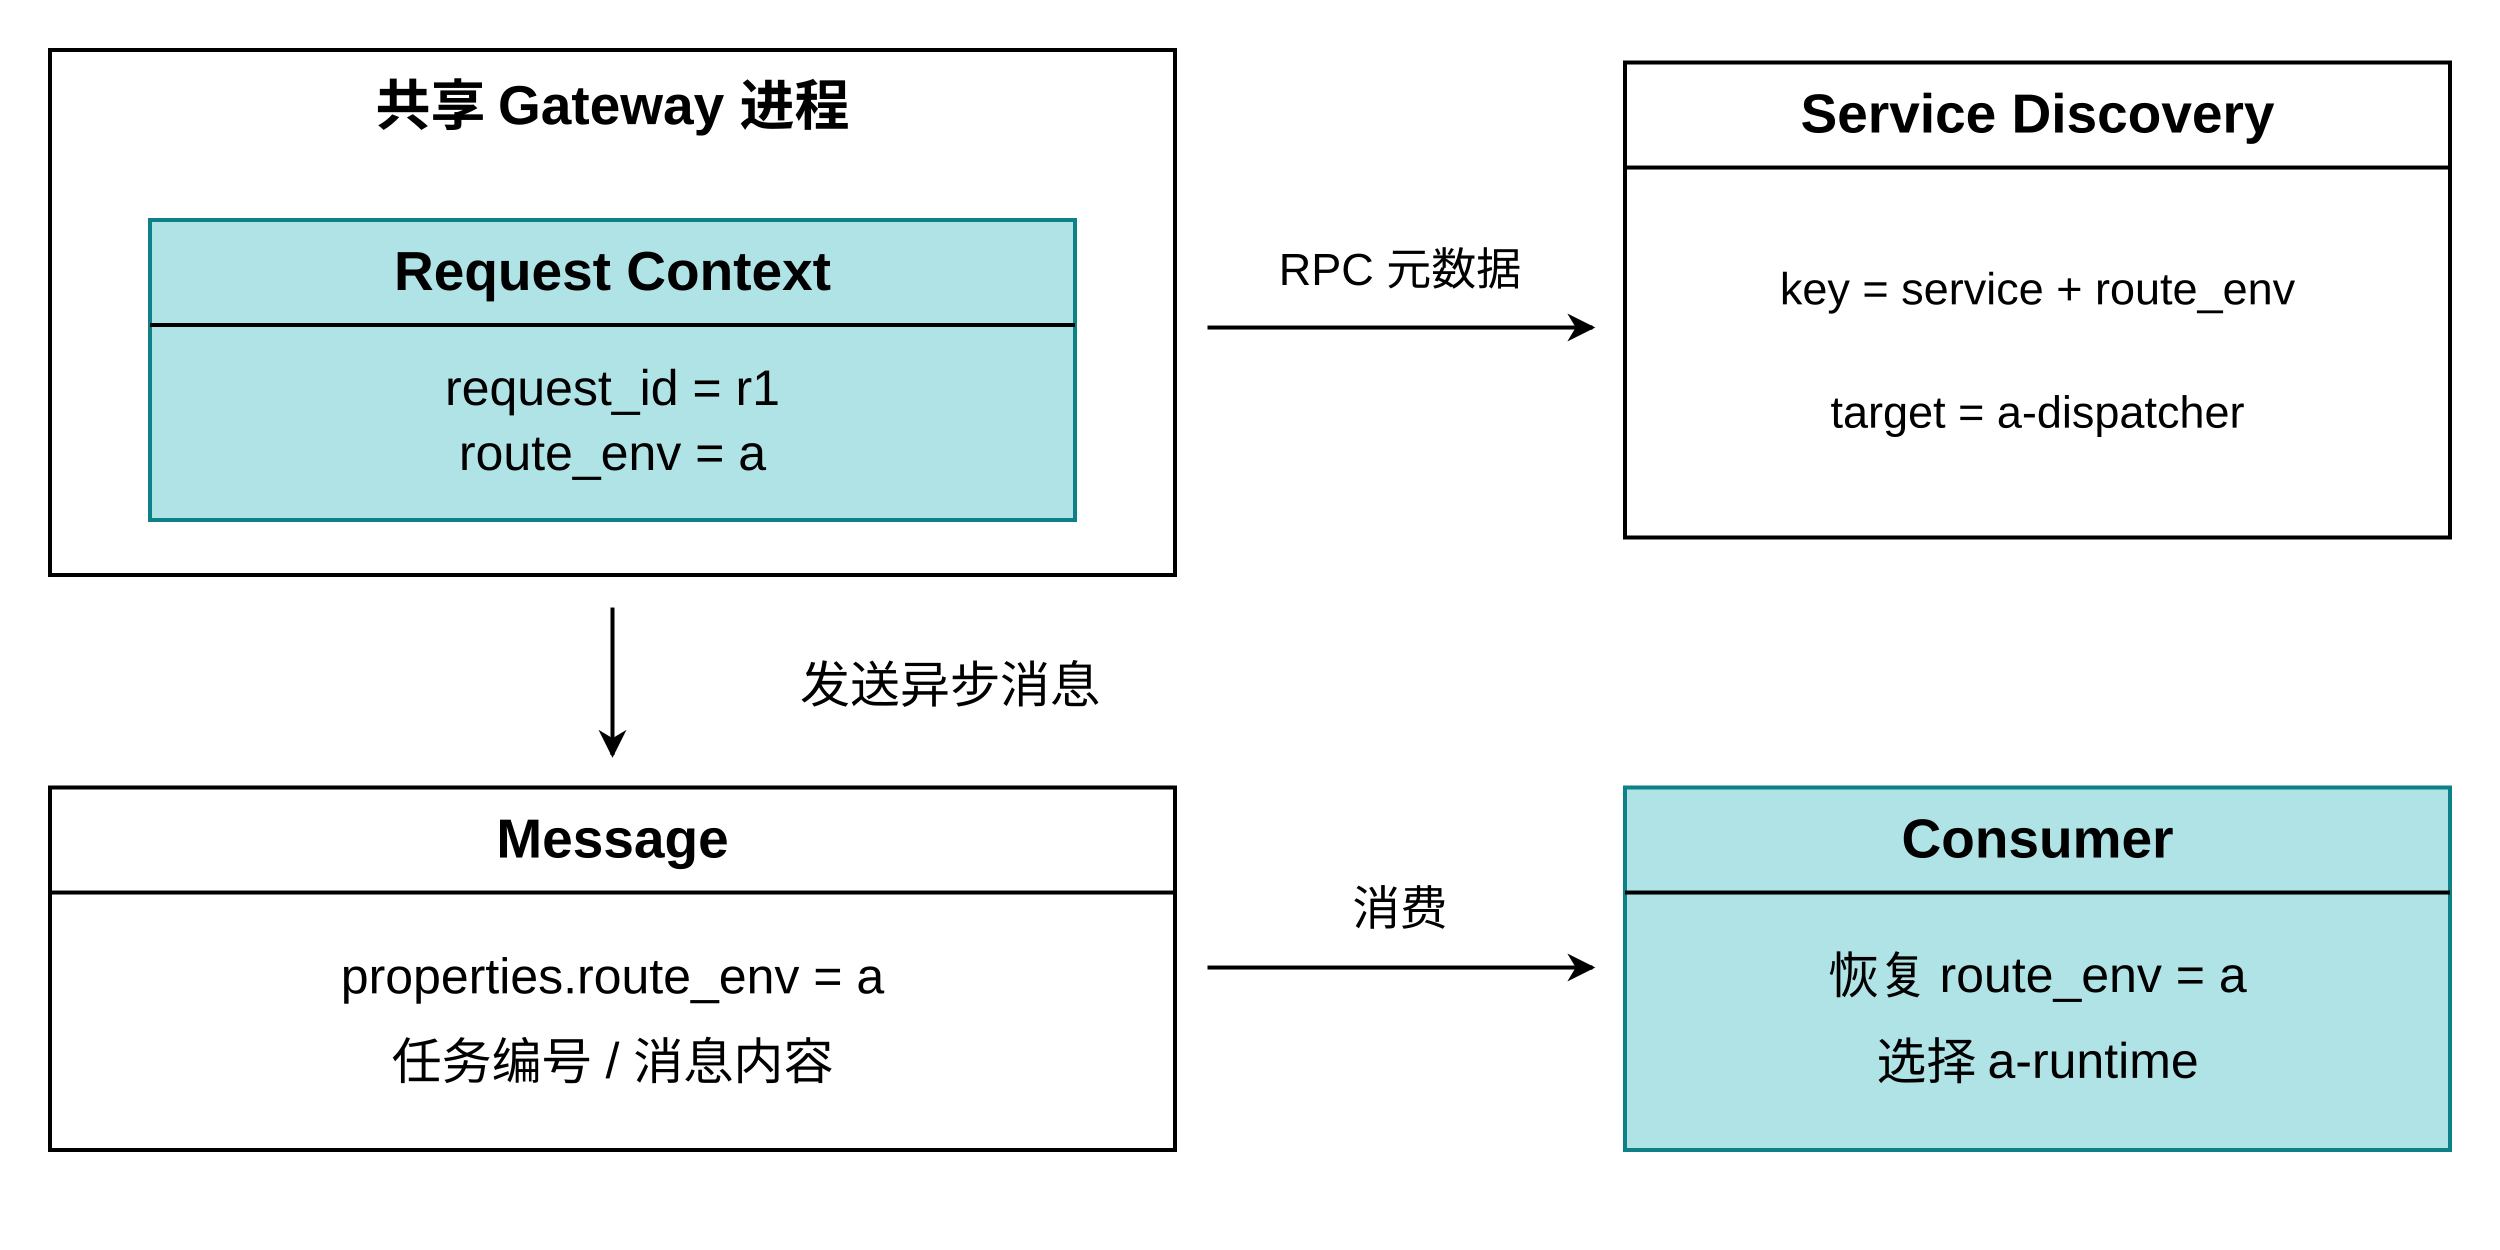
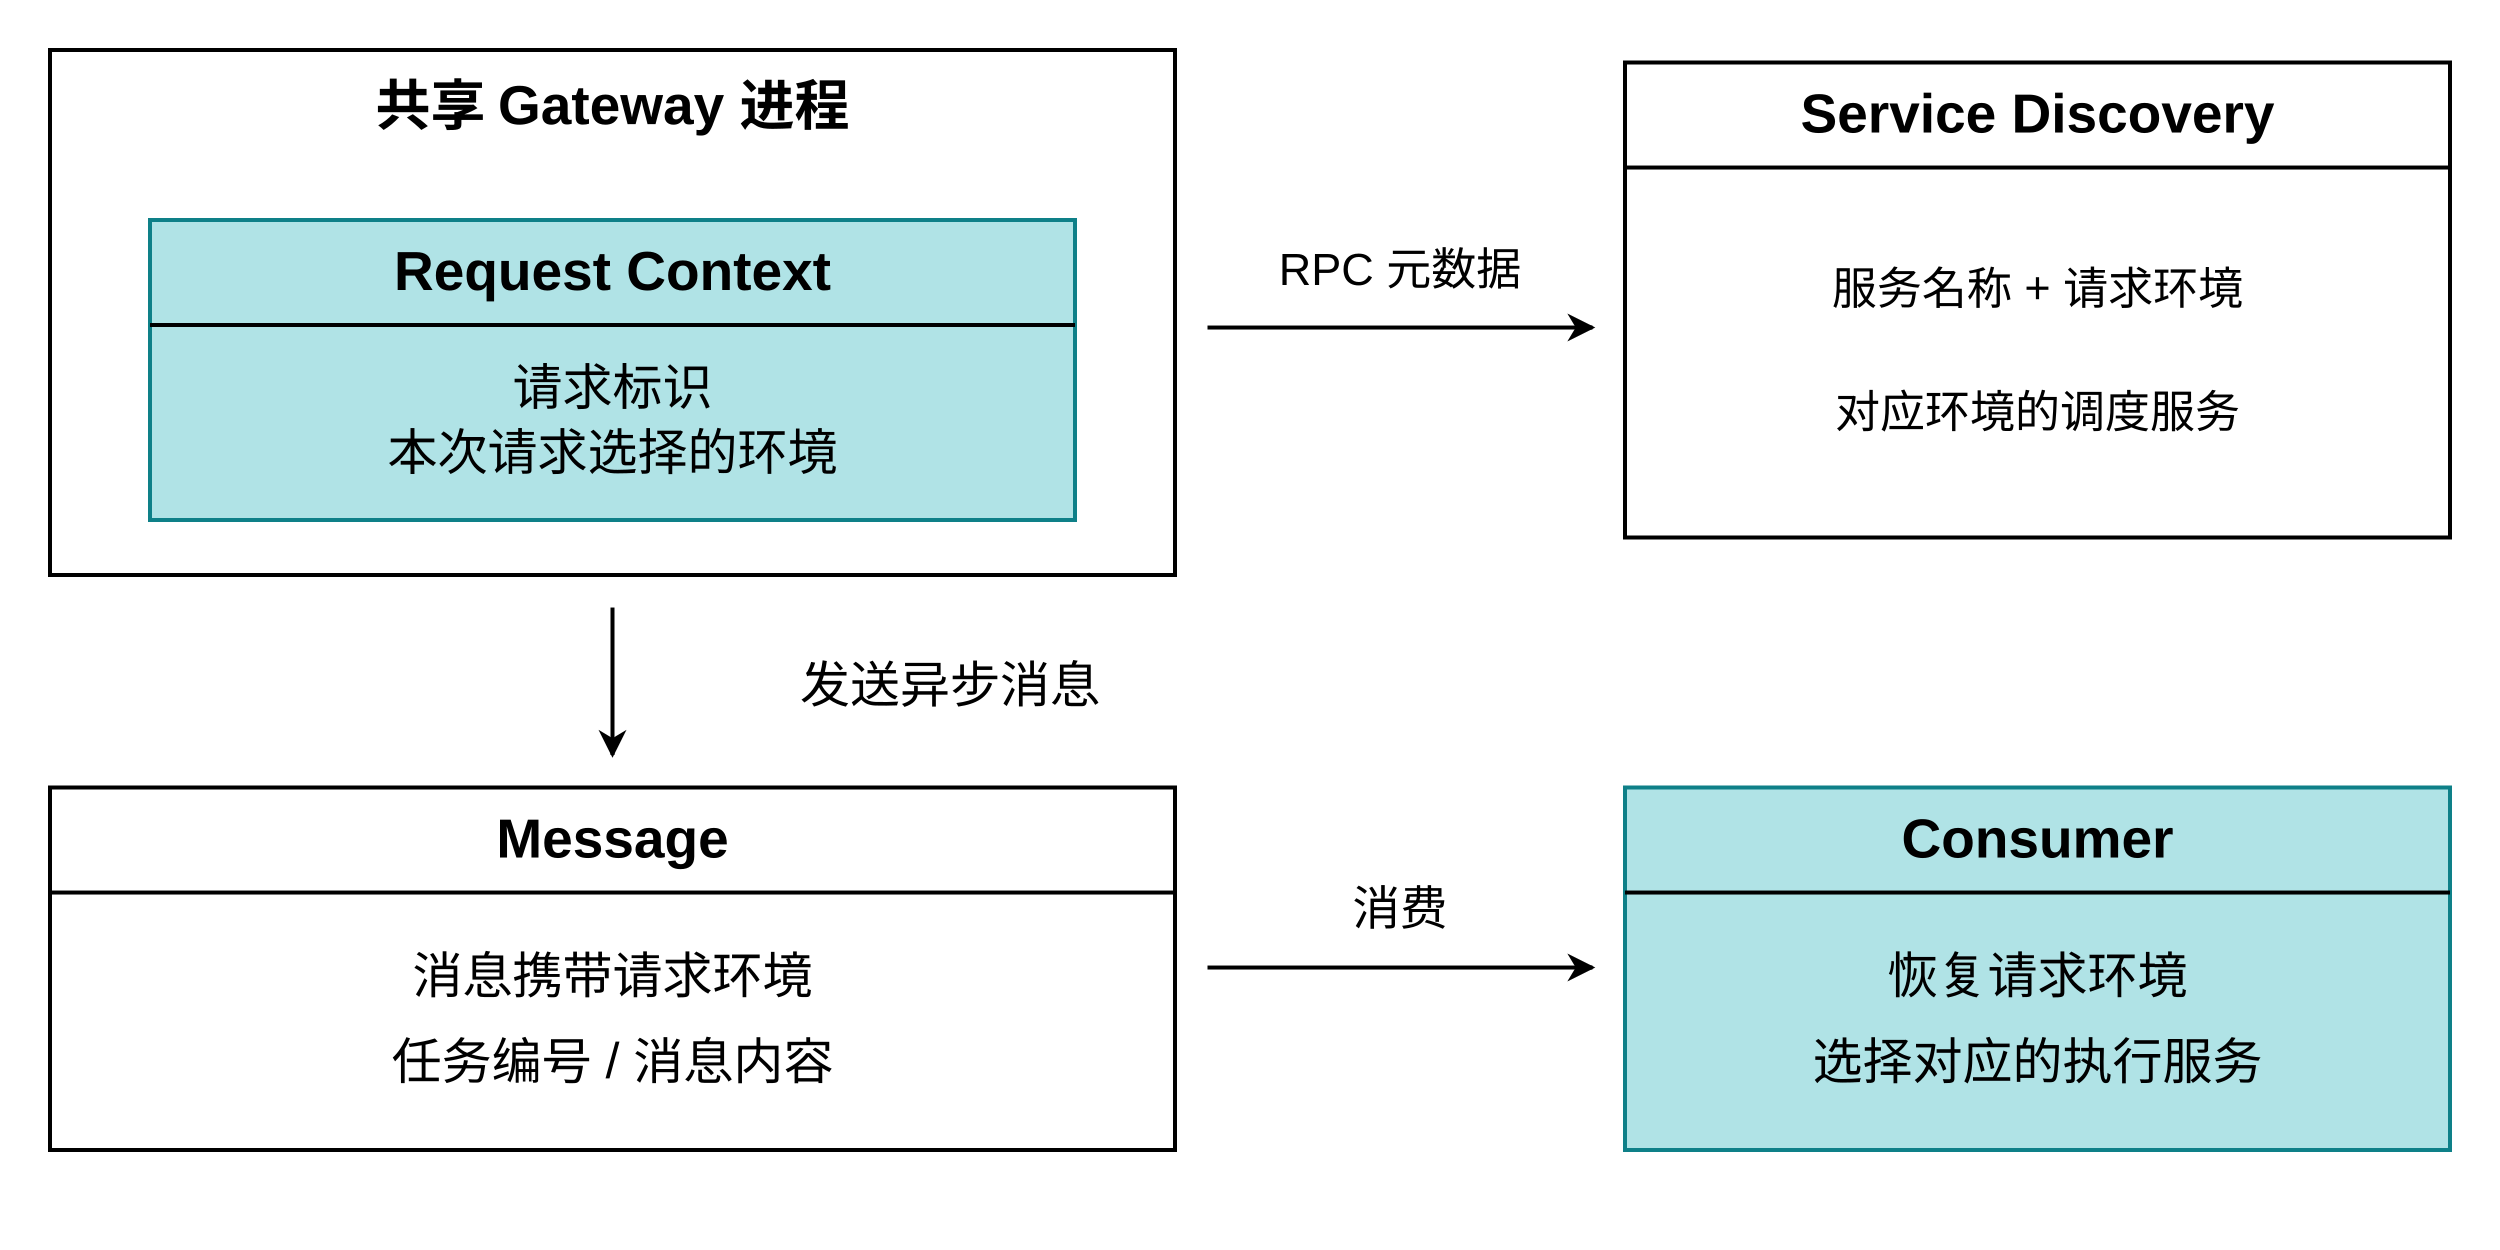
<svg xmlns="http://www.w3.org/2000/svg" width="1000" height="500" viewBox="0 0 1000 500" role="img" aria-labelledby="title" font-family="Arial,Helvetica,PingFang SC,Microsoft YaHei,sans-serif">
  <defs>
    <marker id="arrow" viewBox="0 0 10 10" refX="9" refY="5" markerWidth="7" markerHeight="7" orient="auto-start-reverse">
      <path d="M0 0 L10 5 L0 10 L3 5Z" fill="#000" />
    </marker>
  </defs>
  <rect width="1000" height="500" fill="#fff" />
  <rect x="20" y="20" width="450" height="210" fill="#ffffff" stroke="#000000" stroke-width="1.6" />
  <text x="245.0" y="50" text-anchor="middle" font-size="22" font-weight="600" fill="#000">共享 Gateway 进程</text>
  <rect x="60" y="88" width="370" height="120" fill="#b0e3e6" stroke="#0e8088" stroke-width="1.6" />
  <text x="245.0" y="116" text-anchor="middle" font-size="22" font-weight="600" fill="#000">Request Context</text>
  <path d="M60 130 H430" fill="none" stroke="#000" stroke-width="1.6" stroke-linejoin="round" />
-   <text x="245.0" y="162.0" text-anchor="middle" font-size="20" font-weight="400" fill="#000">request_id = r1</text>
-   <text x="245.0" y="188.0" text-anchor="middle" font-size="20" font-weight="400" fill="#000">route_env = a</text>
+   <text x="245.0" y="162.0" text-anchor="middle" font-size="20" font-weight="400" fill="#000">请求标识</text>
+   <text x="245.0" y="188.0" text-anchor="middle" font-size="20" font-weight="400" fill="#000">本次请求选择的环境</text>
  <rect x="650" y="25" width="330" height="190" fill="#ffffff" stroke="#000000" stroke-width="1.6" />
  <text x="815.0" y="53" text-anchor="middle" font-size="22" font-weight="600" fill="#000">Service Discovery</text>
  <path d="M650 67 H980" fill="none" stroke="#000" stroke-width="1.6" stroke-linejoin="round" />
-   <text x="815.0" y="121.733" text-anchor="middle" font-size="18" font-weight="400" fill="#000">key = service + route_env</text>
-   <text x="815.0" y="171.067" text-anchor="middle" font-size="18" font-weight="400" fill="#000">target = a-dispatcher</text>
+   <text x="815.0" y="121.733" text-anchor="middle" font-size="18" font-weight="400" fill="#000">服务名称 + 请求环境</text>
+   <text x="815.0" y="171.067" text-anchor="middle" font-size="18" font-weight="400" fill="#000">对应环境的调度服务</text>
  <path d="M483 131 L637 131" fill="none" stroke="#000" stroke-width="1.6" stroke-linejoin="round" marker-end="url(#arrow)" />
  <text x="560" y="114" text-anchor="middle" font-size="18" font-weight="400" fill="#000">RPC 元数据</text>
  <path d="M245 243 L245 302" fill="none" stroke="#000" stroke-width="1.6" stroke-linejoin="round" marker-end="url(#arrow)" />
  <text x="380" y="281" text-anchor="middle" font-size="20" font-weight="400" fill="#000">发送异步消息</text>
  <rect x="20" y="315" width="450" height="145" fill="#ffffff" stroke="#000000" stroke-width="1.6" />
  <text x="245.0" y="343" text-anchor="middle" font-size="22" font-weight="600" fill="#000">Message</text>
  <path d="M20 357 H470" fill="none" stroke="#000" stroke-width="1.6" stroke-linejoin="round" />
-   <text x="245.0" y="397.333" text-anchor="middle" font-size="20" font-weight="400" fill="#000">properties.route_env = a</text>
+   <text x="245.0" y="397.333" text-anchor="middle" font-size="20" font-weight="400" fill="#000">消息携带请求环境</text>
  <text x="245.0" y="431.667" text-anchor="middle" font-size="20" font-weight="400" fill="#000">任务编号 / 消息内容</text>
  <rect x="650" y="315" width="330" height="145" fill="#b0e3e6" stroke="#0e8088" stroke-width="1.6" />
  <text x="815.0" y="343" text-anchor="middle" font-size="22" font-weight="600" fill="#000">Consumer</text>
  <path d="M650 357 H980" fill="none" stroke="#000" stroke-width="1.6" stroke-linejoin="round" />
-   <text x="815.0" y="397.333" text-anchor="middle" font-size="20" font-weight="400" fill="#000">恢复 route_env = a</text>
-   <text x="815.0" y="431.667" text-anchor="middle" font-size="20" font-weight="400" fill="#000">选择 a-runtime</text>
+   <text x="815.0" y="397.333" text-anchor="middle" font-size="20" font-weight="400" fill="#000">恢复请求环境</text>
+   <text x="815.0" y="431.667" text-anchor="middle" font-size="20" font-weight="400" fill="#000">选择对应的执行服务</text>
  <path d="M483 387 L637 387" fill="none" stroke="#000" stroke-width="1.6" stroke-linejoin="round" marker-end="url(#arrow)" />
  <text x="560" y="370" text-anchor="middle" font-size="19" font-weight="400" fill="#000">消费</text>
</svg>
